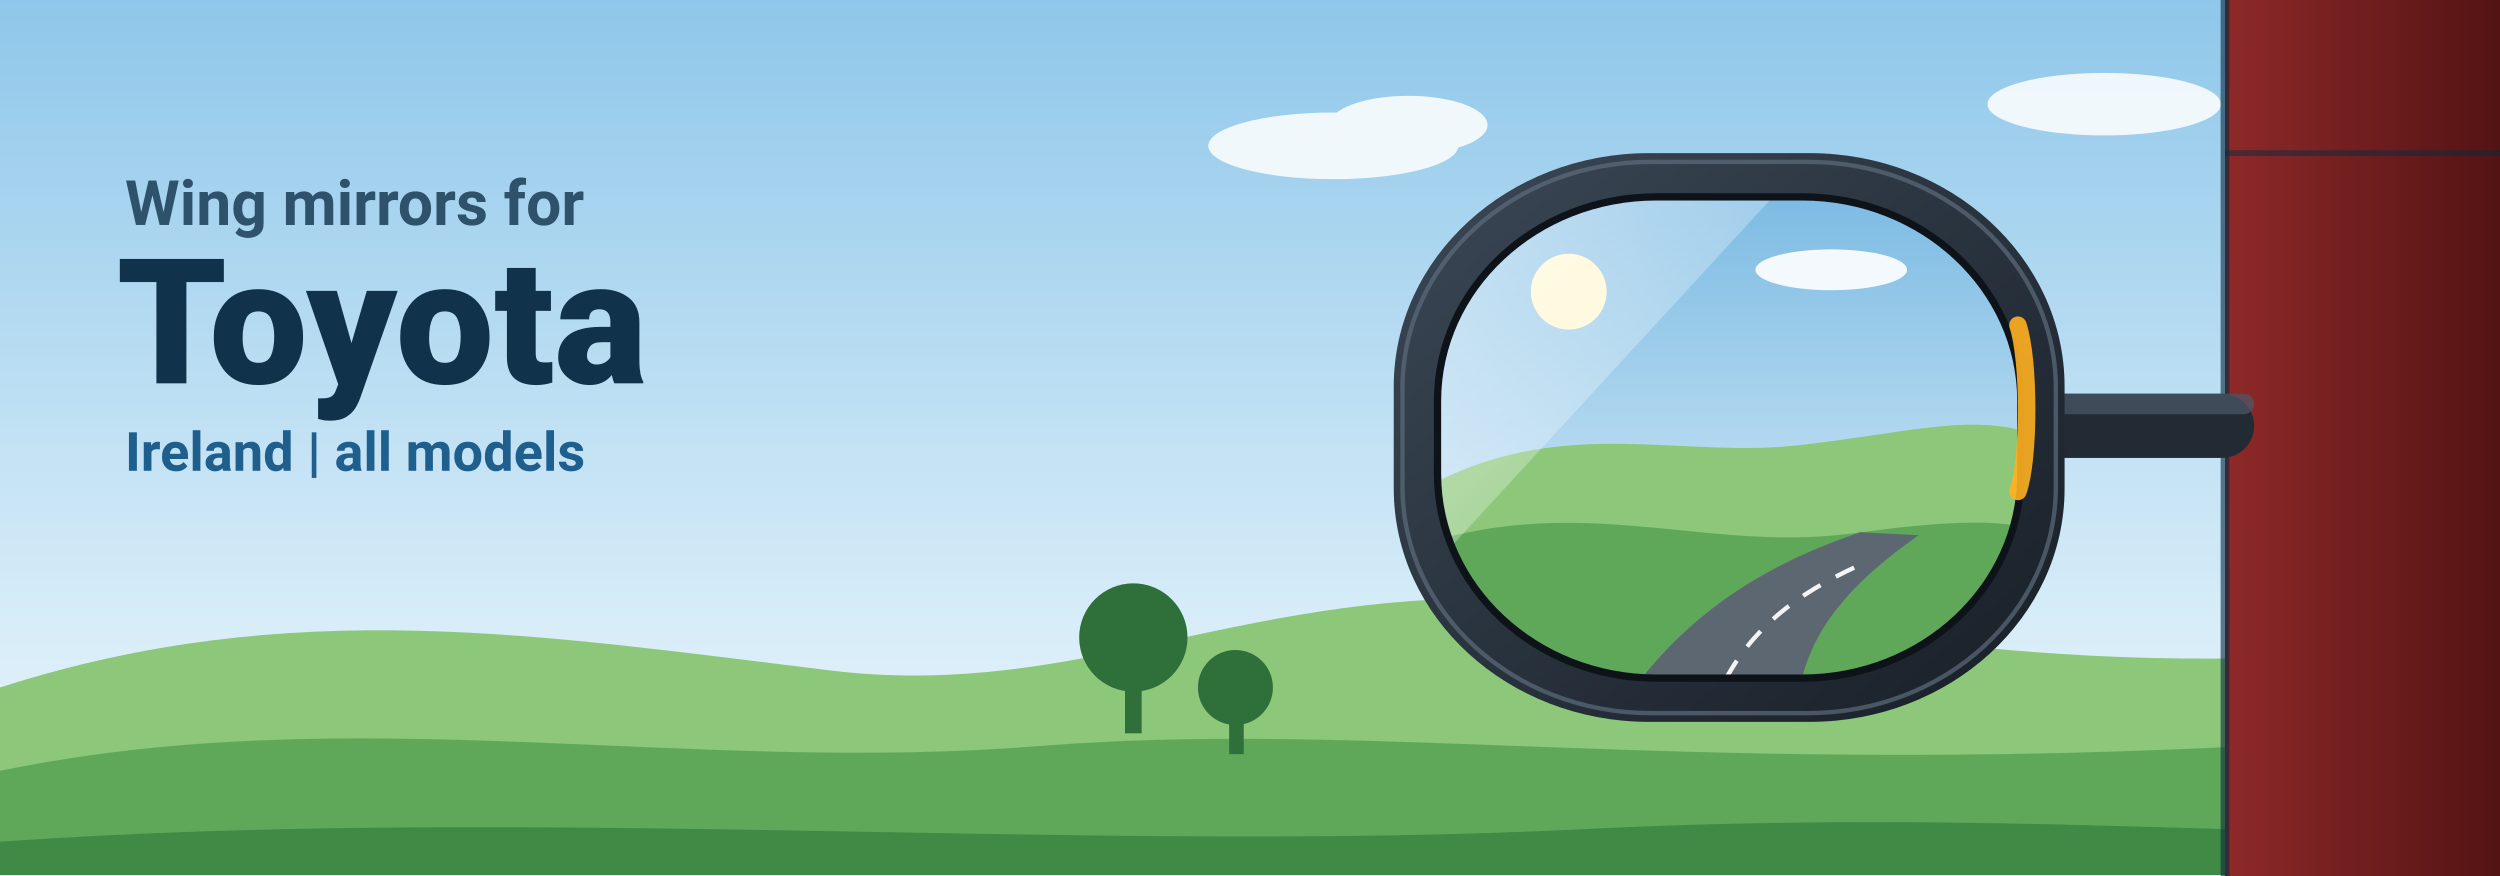
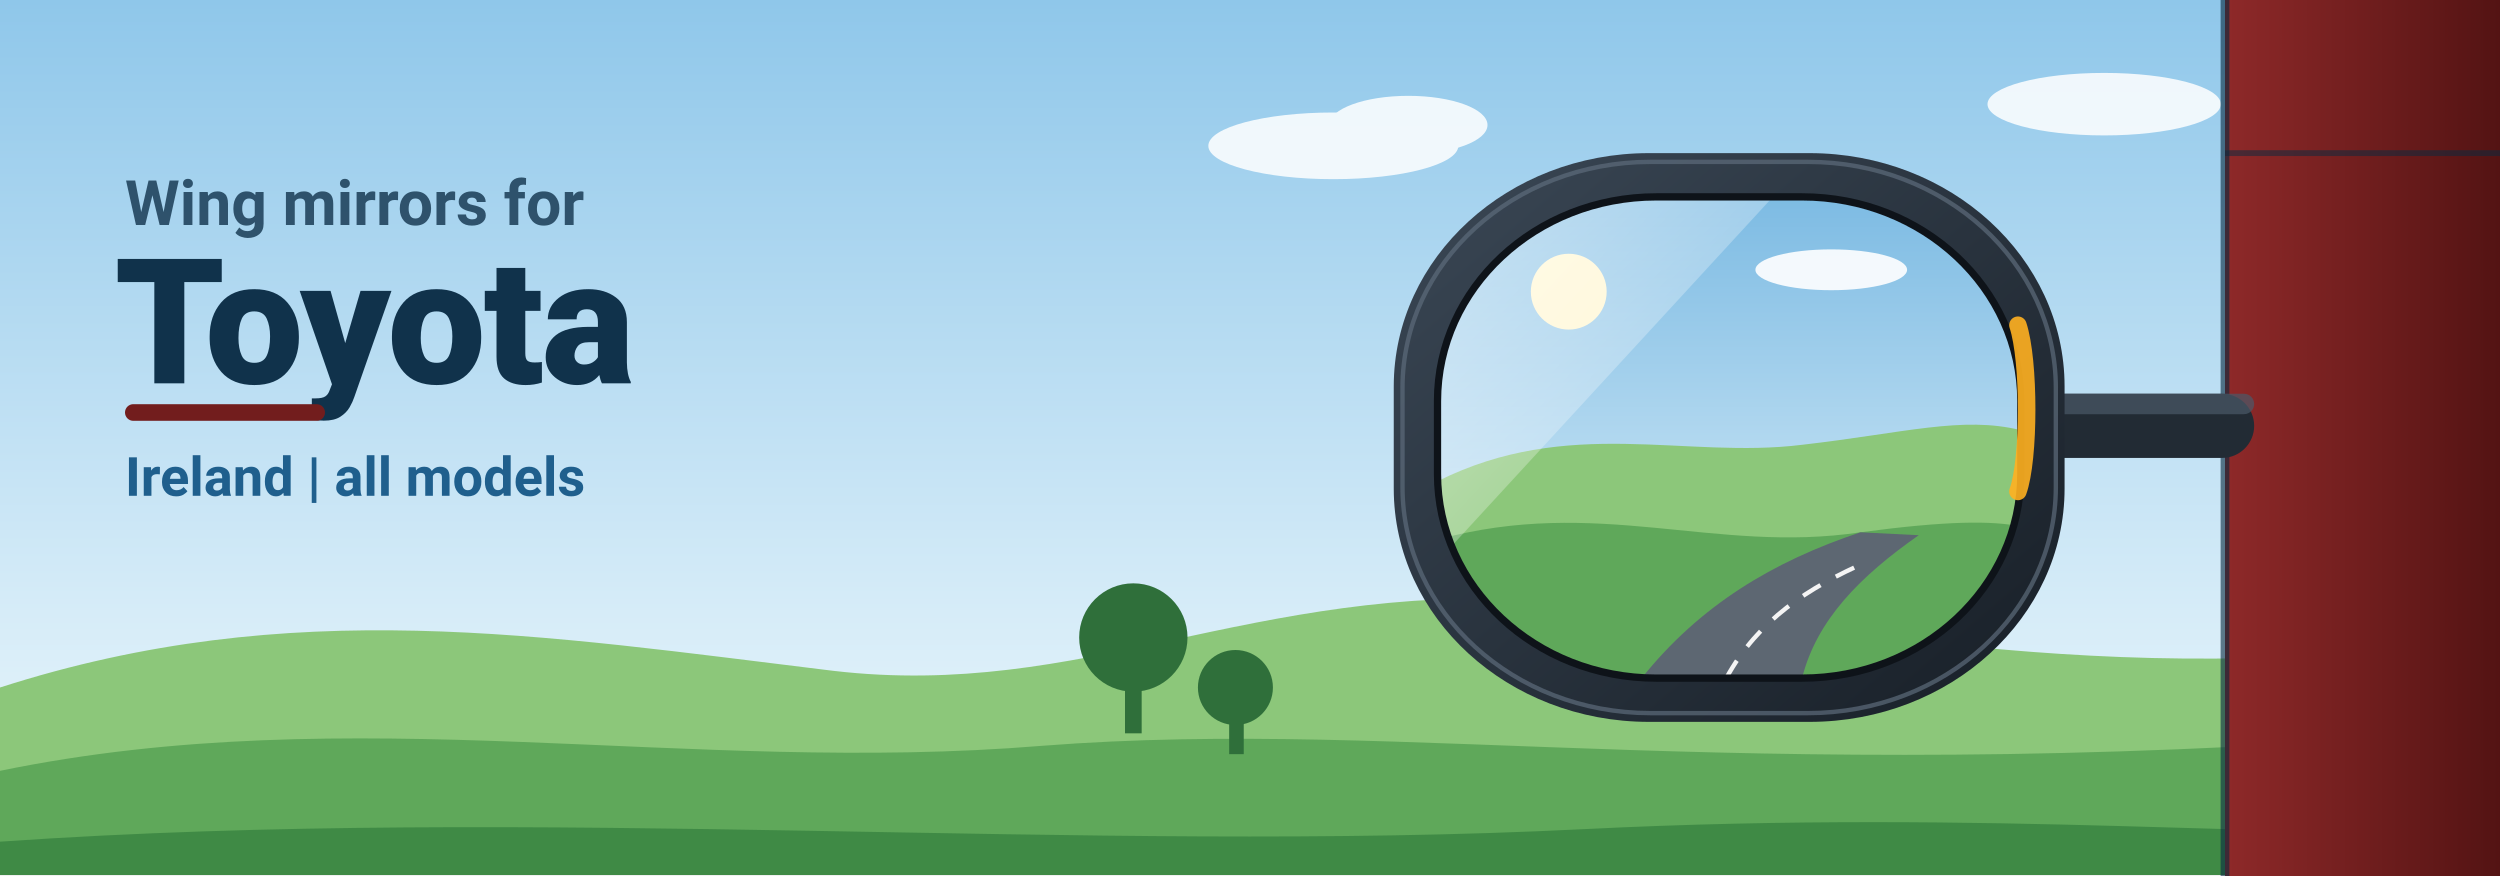
<svg xmlns="http://www.w3.org/2000/svg" viewBox="0 0 1200 420" width="1200" height="420" role="img" aria-label="Illustration of a Toyota wing mirror reflecting green Irish hills">
  <defs>
    <linearGradient id="sky" x1="0" y1="0" x2="0" y2="1">
      <stop offset="0" stop-color="#8fc7ea" />
      <stop offset="0.7" stop-color="#d6ecf8" />
      <stop offset="1" stop-color="#eef8fc" />
    </linearGradient>
    <linearGradient id="glassSky" x1="0" y1="0" x2="0" y2="1">
      <stop offset="0" stop-color="#7dbbe3" />
      <stop offset="1" stop-color="#e3f3fb" />
    </linearGradient>
    <linearGradient id="housing" x1="0" y1="0" x2="1" y2="1">
      <stop offset="0" stop-color="#3b4856" />
      <stop offset="1" stop-color="#171e26" />
    </linearGradient>
    <linearGradient id="door" x1="0" y1="0" x2="1" y2="0">
      <stop offset="0" stop-color="hsl(0,55%,36%)" />
      <stop offset="1" stop-color="hsl(0,62%,20%)" />
    </linearGradient>
    <linearGradient id="shine" x1="0" y1="0" x2="1" y2="1">
      <stop offset="0" stop-color="#fff" stop-opacity="0.55" />
      <stop offset="1" stop-color="#fff" stop-opacity="0" />
    </linearGradient>
    <clipPath id="glassClip">
      <rect x="470" y="150" width="400" height="330" rx="150" ry="140" />
    </clipPath>
  </defs>
  <rect width="1200" height="420" fill="url(#sky)" />
  <g fill="#fff" opacity="0.85">
    <ellipse cx="640" cy="70" rx="60" ry="16" />
    <ellipse cx="676" cy="60" rx="38" ry="14" />
    <ellipse cx="1010" cy="50" rx="56" ry="15" />
  </g>
  <path d="M0 330 C140 285 260 305 400 322 C520 336 600 280 740 288 C880 296 1000 334 1200 306 L1200 420 L0 420Z" fill="#8cc77a" />
  <path d="M0 370 C170 335 330 372 500 358 C680 344 840 380 1200 350 L1200 420 L0 420Z" fill="#5fa85a" />
  <path d="M0 404 C260 386 520 410 760 398 C960 388 1100 404 1200 398 L1200 420 L0 420Z" fill="#3f8a45" />
  <g fill="#2f6f3a">
    <rect x="540" y="318" width="8" height="34" />
    <circle cx="544" cy="306" r="26" />
    <rect x="590" y="338" width="7" height="24" />
    <circle cx="593" cy="330" r="18" />
  </g>
  <g transform="translate(361,-10.5) scale(0.7)">
    <rect x="1010" y="0" width="190" height="630" fill="url(#door)" />
    <path d="M1010 0 L1010 630" stroke="#06293f" stroke-width="6" opacity="0.6" />
    <path d="M1010 120 H1200" stroke="#06293f" stroke-width="4" opacity="0.5" />
    <rect x="860" y="285" width="170" height="44" rx="22" fill="#222b34" />
    <rect x="860" y="285" width="170" height="14" rx="7" fill="#4a5968" opacity="0.7" />
    <rect x="440" y="120" width="460" height="390" rx="175" ry="160" fill="url(#housing)" />
    <rect x="446" y="126" width="448" height="378" rx="170" ry="155" fill="none" stroke="#5c6b7a" stroke-width="3" opacity="0.7" />
    <g clip-path="url(#glassClip)">
      <rect x="470" y="150" width="400" height="330" fill="url(#glassSky)" />
      <circle cx="560" cy="215" r="26" fill="#fff6cf" />
      <ellipse cx="740" cy="200" rx="52" ry="14" fill="#fff" opacity="0.9" />
      <path d="M470 345 C560 300 640 330 720 320 C790 312 830 300 870 310 L870 480 L470 480Z" fill="#8cc77a" />
      <path d="M470 385 C580 355 660 395 760 380 C820 372 850 372 870 376 L870 480 L470 480Z" fill="#5fa85a" />
      <path d="M610 480 C650 430 700 400 760 380 L800 382 C760 410 730 440 720 480Z" fill="#5d6772" />
      <path d="M668 480 C690 440 724 418 765 400" stroke="#f4f4f4" stroke-width="3" stroke-dasharray="14 12" fill="none" />
      <path d="M470 150 L700 150 L470 400Z" fill="url(#shine)" />
    </g>
    <rect x="470" y="150" width="400" height="330" rx="150" ry="140" fill="none" stroke="#0e1319" stroke-width="5" />
    <path d="M868 238 C876 262 876 330 868 352" stroke="#ffb020" stroke-width="12" stroke-linecap="round" fill="none" opacity="0.9" />
  </g>
  <g font-family="system-ui,-apple-system,'Segoe UI',Roboto,Arial,sans-serif" fill="#10324b">
-     <text x="60" y="108" font-size="30" font-weight="600" opacity="0.8">Wing mirrors for</text>
-     <text x="56" y="184" font-size="84" font-weight="800">Toyota</text>
-     <text x="60" y="226" font-size="26" font-weight="600" fill="#1f5f8d">Ireland  |  all models</text>
+     <text x="60" y="108" font-size="30" font-weight="600" letter-spacing="0" fill="#10324b" opacity="0.8">Wing mirrors for</text>
+     <text x="55" y="184" font-size="84" font-weight="900" letter-spacing="-1">Toyota</text>
+     <rect x="60" y="194" width="96" height="8" rx="4" fill="hsl(0,60%,28%)" />
+     <text x="60" y="238" font-size="26" font-weight="600" fill="#1f5f8d">Ireland  |  all models</text>
  </g>
</svg>
